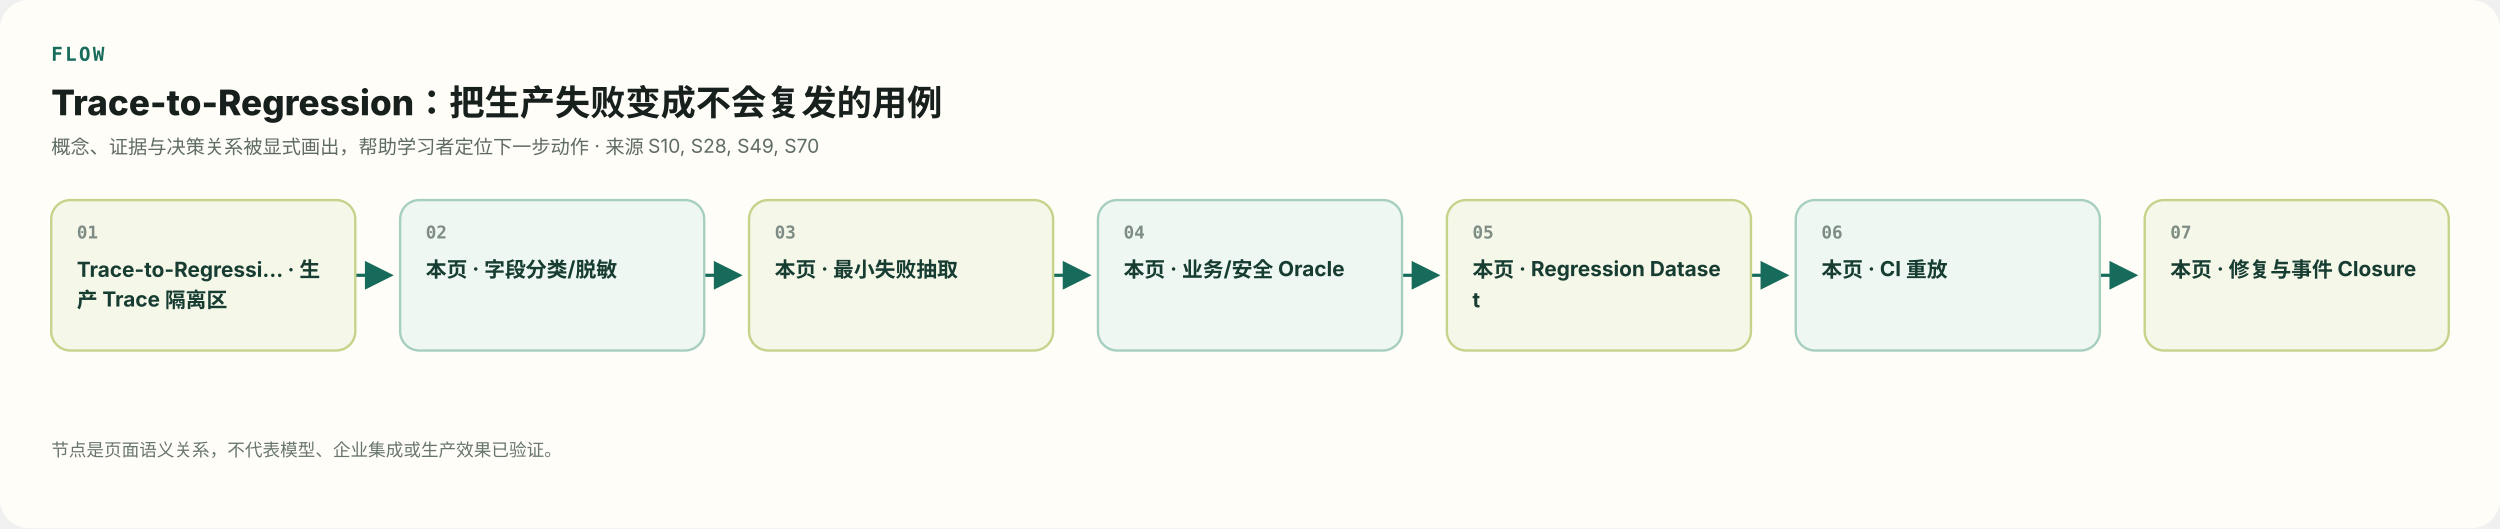
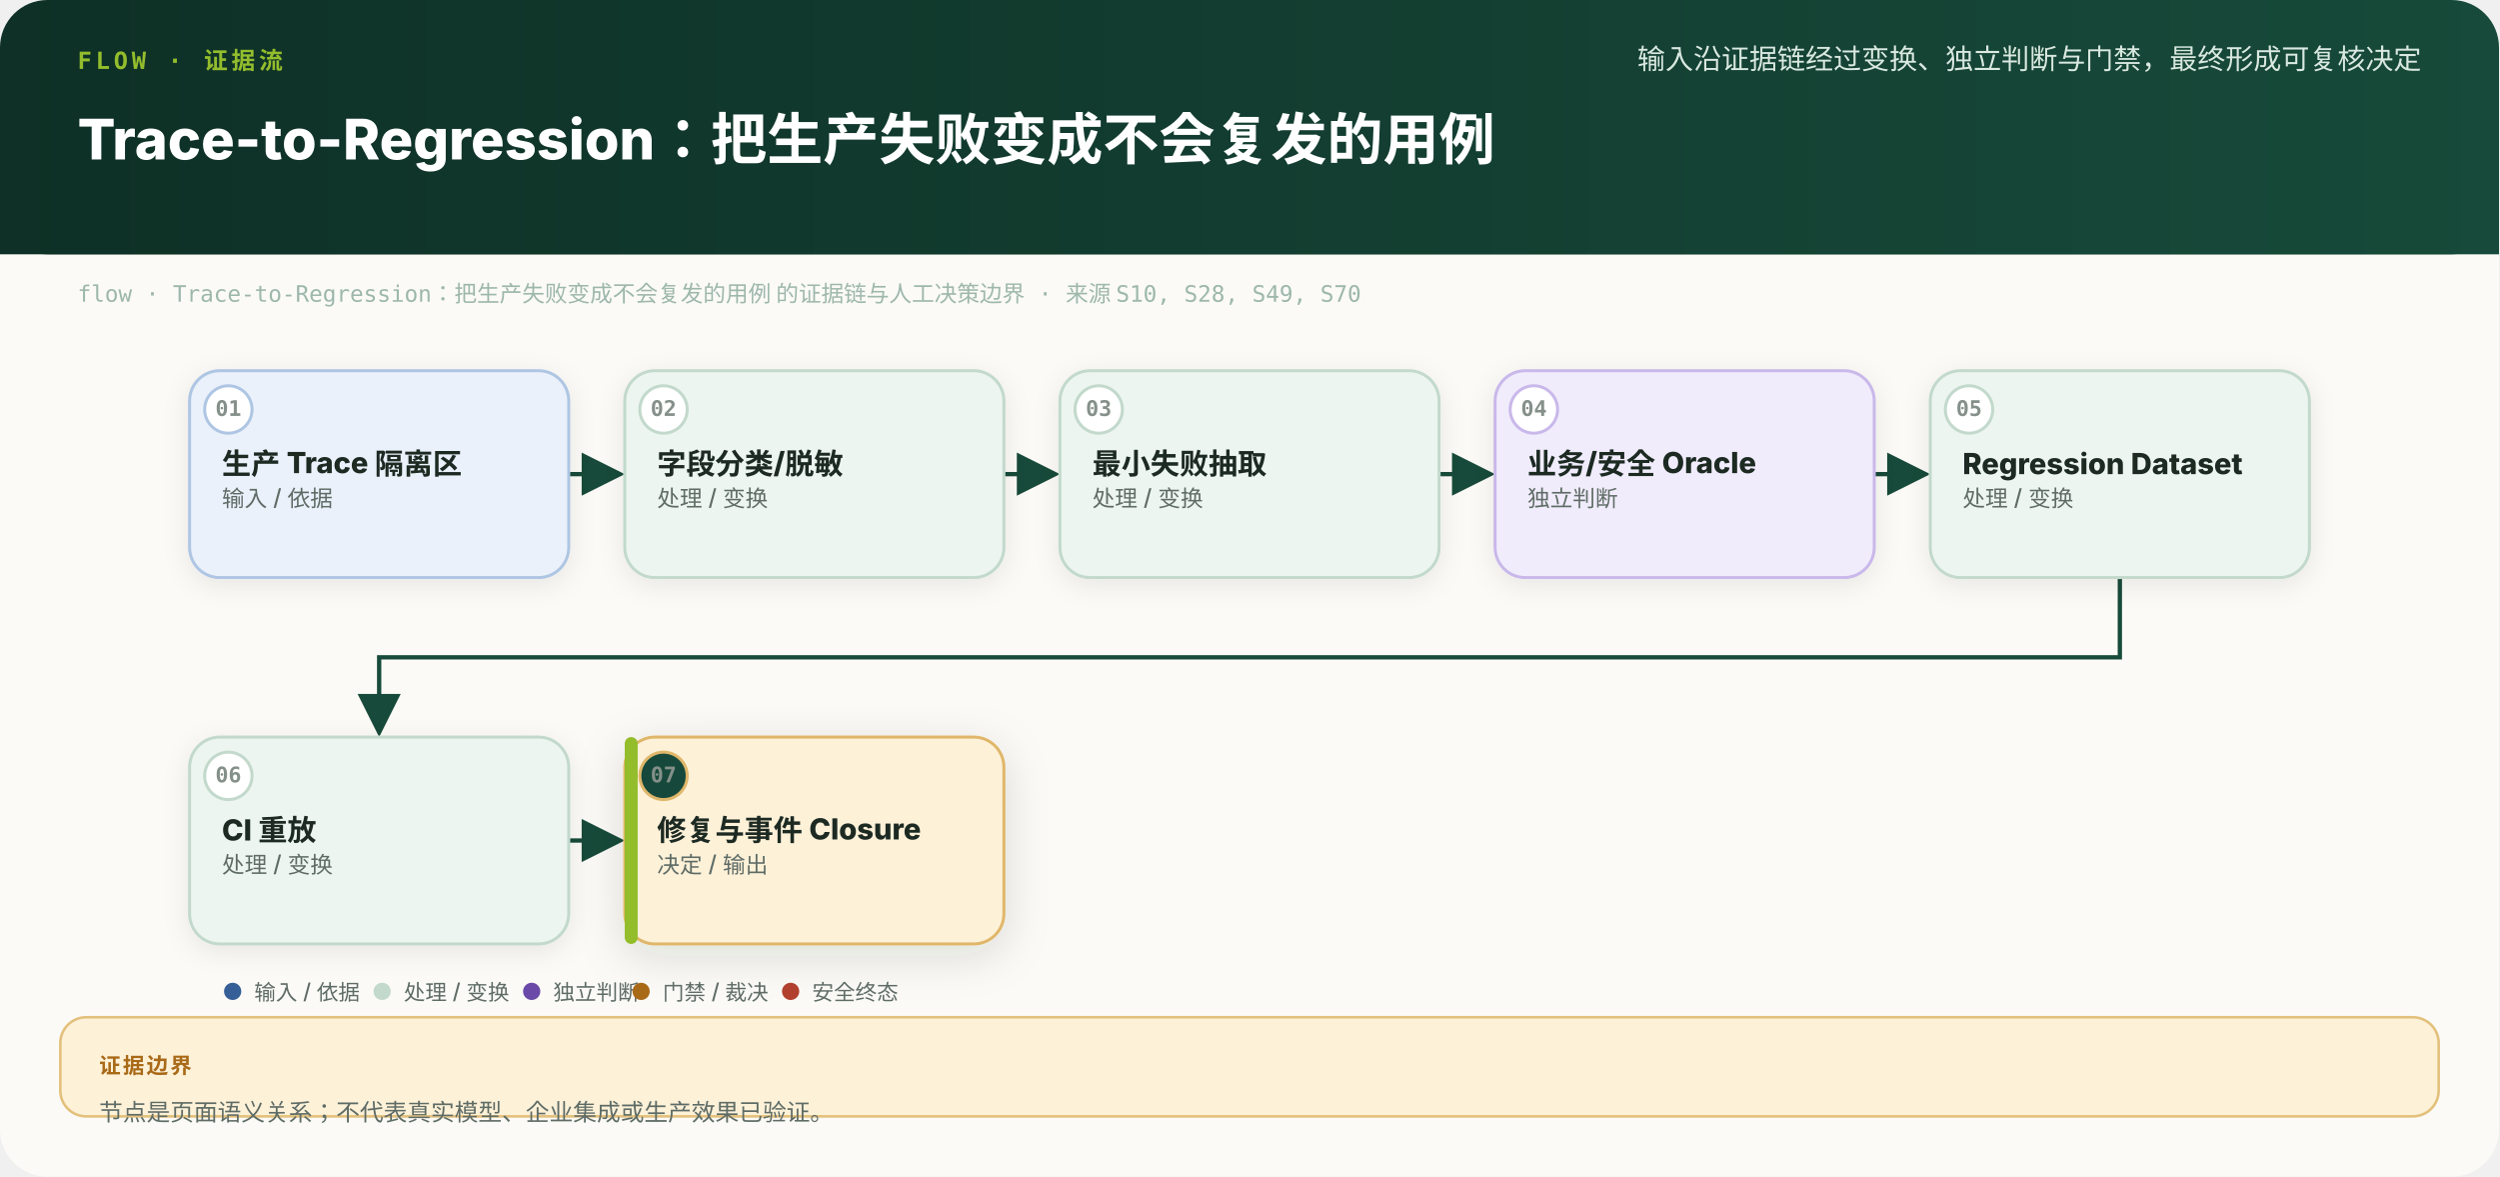
- <svg xmlns="http://www.w3.org/2000/svg" role="img" aria-labelledby="title desc" viewBox="0 0 1562 330" width="1562" height="330">
+ <svg xmlns="http://www.w3.org/2000/svg" role="img" aria-labelledby="title desc" viewBox="0 0 1160 546" width="1160" height="546">
+   <linearGradient id="ds-header-grad" x1="0" y1="0" x2="1" y2="0">
+     <stop offset="0" stop-color="#0e3026" />
+     <stop offset="1" stop-color="#174a3a" />
+   </linearGradient>
  <defs>
-     <marker id="arrow" markerWidth="9" markerHeight="9" refX="7" refY="4.5" orient="auto">
-       <path d="M0,0 L9,4.5 L0,9 z" fill="#176b5b" />
+     <filter id="ds-soft" x="-20%" y="-20%" width="140%" height="150%">
+       <feDropShadow dx="0" dy="3" stdDeviation="6" flood-color="#0e3026" flood-opacity="0.08" />
+     </filter>
+     <filter id="ds-strong" x="-20%" y="-20%" width="140%" height="150%">
+       <feDropShadow dx="0" dy="5" stdDeviation="10" flood-color="#0e3026" flood-opacity="0.13" />
+     </filter>
+     <marker id="ds-arw-forest" markerWidth="10" markerHeight="10" refX="8" refY="5" orient="auto">
+       <path d="M0 0 L10 5 L0 10 z" fill="#174a3a" />
+     </marker>
+     <marker id="ds-arw-amber" markerWidth="10" markerHeight="10" refX="8" refY="5" orient="auto">
+       <path d="M0 0 L10 5 L0 10 z" fill="#a96a18" />
+     </marker>
+     <marker id="ds-arw-red" markerWidth="10" markerHeight="10" refX="8" refY="5" orient="auto">
+       <path d="M0 0 L10 5 L0 10 z" fill="#b2402f" />
+     </marker>
+     <marker id="ds-arw-soft" markerWidth="10" markerHeight="10" refX="8" refY="5" orient="auto">
+       <path d="M0 0 L10 5 L0 10 z" fill="#85908a" />
    </marker>
  </defs>
  <style>
-     .canvas{fill:#fffdf8}.eyebrow{font:700 12px ui-monospace,monospace;letter-spacing:.12em;fill:#176b5b}.title{font:800 22px -apple-system,BlinkMacSystemFont,"PingFang SC",sans-serif;fill:#17201d}.subtitle{font:400 12px -apple-system,BlinkMacSystemFont,"PingFang SC",sans-serif;fill:#5f6b65}.node rect{fill:#eef7f2;stroke:#a7cfc0;stroke-width:1.5}.node:nth-of-type(odd) rect{fill:#f5f7e8;stroke:#c6d38b}.node-index{font:700 11px ui-monospace,monospace;fill:#7d8c84}.node-label{font:700 13px -apple-system,BlinkMacSystemFont,"PingFang SC",sans-serif;fill:#173d32}.arrow{stroke:#176b5b;stroke-width:2;fill:none}.source{font:400 11px ui-monospace,monospace;fill:#68756e}
-   </style>
-   <rect class="canvas" width="100%" height="100%" rx="18" />
-   <text x="32" y="38" class="eyebrow">FLOW</text>
-   <text x="32" y="72" class="title">Trace-to-Regression：把生产失败变成不会复发的用例</text>
-   <text x="32" y="96" class="subtitle">概念、证据与决策关系被显式画出，帮助学习者定位下一步动作 · 来源 S10, S28, S49, S70</text>
-   <path d="M 222 172 L 242 172" class="arrow" marker-end="url(#arrow)" />
-   <path d="M 440 172 L 460 172" class="arrow" marker-end="url(#arrow)" />
-   <path d="M 658 172 L 678 172" class="arrow" marker-end="url(#arrow)" />
-   <path d="M 876 172 L 896 172" class="arrow" marker-end="url(#arrow)" />
-   <path d="M 1094 172 L 1114 172" class="arrow" marker-end="url(#arrow)" />
-   <path d="M 1312 172 L 1332 172" class="arrow" marker-end="url(#arrow)" />
-   <g class="node">
-     <rect x="32" y="125" width="190" height="94" rx="12" />
-     <text x="48" y="149" class="node-index">01</text>
-     <text x="48" y="173" class="node-label">Trace-to-Regressi… · 生</text>
-     <text x="48" y="192" class="node-label">产 Trace 隔离区</text>
+     .ds-bg{fill:#fbfaf6}
+     .ds-header{fill:url(#ds-header-grad)}
+     .ds-eyebrow{font:700 11px ui-monospace,SFMono-Regular,Menlo,Consolas,monospace;letter-spacing:.16em;fill:#93bd2c}
+     .ds-title{font:800 26px -apple-system,BlinkMacSystemFont,"Segoe UI","PingFang SC","Hiragino Sans GB","Microsoft YaHei",sans-serif;fill:#ffffff}
+     .ds-subtitle{font:500 13px -apple-system,BlinkMacSystemFont,"Segoe UI","PingFang SC","Hiragino Sans GB","Microsoft YaHei",sans-serif;fill:#d9e8e0}
+     .ds-source{font:500 10.5px ui-monospace,SFMono-Regular,Menlo,Consolas,monospace;fill:#9db7ab}
+     .ds-section{font:800 11px ui-monospace,SFMono-Regular,Menlo,Consolas,monospace;letter-spacing:.12em;fill:#174a3a}
+     .ds-foot{font:500 11px -apple-system,BlinkMacSystemFont,"Segoe UI","PingFang SC","Hiragino Sans GB","Microsoft YaHei",sans-serif;fill:#5f6c66}
+     .ds-footbadge{font:800 10px ui-monospace,SFMono-Regular,Menlo,Consolas,monospace;letter-spacing:.1em;fill:#a96a18}
+     .ds-node rect{stroke-width:1.4}
+     .ds-node-title{font:800 13.5px -apple-system,BlinkMacSystemFont,"Segoe UI","PingFang SC","Hiragino Sans GB","Microsoft YaHei",sans-serif;fill:#1c2924}
+     .ds-node-detail{font:500 10.5px -apple-system,BlinkMacSystemFont,"Segoe UI","PingFang SC","Hiragino Sans GB","Microsoft YaHei",sans-serif;fill:#5f6c66}
+     .ds-node-index{font:800 10px ui-monospace,SFMono-Regular,Menlo,Consolas,monospace;fill:#85908a}
+     .ds-edge{fill:none;stroke:#174a3a;stroke-width:2}
+     .ds-edge-label{font:600 9.5px -apple-system,BlinkMacSystemFont,"Segoe UI","PingFang SC","Hiragino Sans GB","Microsoft YaHei",sans-serif;fill:#5f6c66;paint-order:stroke;stroke:#fbfaf6;stroke-width:4px}
+     .ds-legend{font:500 10px -apple-system,BlinkMacSystemFont,"Segoe UI","PingFang SC","Hiragino Sans GB","Microsoft YaHei",sans-serif;fill:#5f6c66}
+ </style>
+   <rect class="ds-bg" width="1160" height="546" rx="22" />
+   <rect class="ds-header" x="0" y="0" width="1160" height="118" rx="22" />
+   <rect class="ds-header" x="0" y="96" width="1160" height="22" />
+   <text class="ds-eyebrow" x="36" y="32">FLOW · 证据流</text>
+   <text class="ds-subtitle" x="1124" y="32" text-anchor="end">输入沿证据链经过变换、独立判断与门禁，最终形成可复核决定</text>
+   <text class="ds-title" x="36" y="74">Trace-to-Regression：把生产失败变成不会复发的用例</text>
+   <text class="ds-source" x="36" y="140">flow · Trace-to-Regression：把生产失败变成不会复发的用例 的证据链与人工决策边界 · 来源 S10, S28, S49, S70</text>
+   <path d="M 264 220 L 286 220" fill="none" stroke="#174a3a" stroke-width="2" marker-end="url(#ds-arw-forest)" />
+   <path d="M 466 220 L 488 220" fill="none" stroke="#174a3a" stroke-width="2" marker-end="url(#ds-arw-forest)" />
+   <path d="M 668 220 L 690 220" fill="none" stroke="#174a3a" stroke-width="2" marker-end="url(#ds-arw-forest)" />
+   <path d="M 870 220 L 892 220" fill="none" stroke="#174a3a" stroke-width="2" marker-end="url(#ds-arw-forest)" />
+   <path d="M 984 268 V 305 H 176 V 338" fill="none" stroke="#174a3a" stroke-width="2" marker-end="url(#ds-arw-forest)" />
+   <path d="M 264 390 L 286 390" fill="none" stroke="#174a3a" stroke-width="2" marker-end="url(#ds-arw-forest)" />
+   <g class="ds-node" filter="url(#ds-soft)">
+     <rect x="88" y="172" width="176" height="96" rx="14" fill="#eaf1fa" stroke="#aec6e3" />
+     <circle cx="106" cy="190" r="11" fill="#ffffff" stroke="#aec6e3" stroke-width="1.4" />
+     <text class="ds-node-index" x="106" y="193" text-anchor="middle">01</text>
+     <text class="ds-node-title" x="103" y="220">生产 Trace 隔离区</text>
+     <text class="ds-node-detail" x="103" y="235">输入 / 依据</text>
  </g>
-   <g class="node">
-     <rect x="250" y="125" width="190" height="94" rx="12" />
-     <text x="266" y="149" class="node-index">02</text>
-     <text x="266" y="173" class="node-label">本页 · 字段分类/脱敏</text>
+   <g class="ds-node" filter="url(#ds-soft)">
+     <rect x="290" y="172" width="176" height="96" rx="14" fill="#edf5f0" stroke="#c2d9cc" />
+     <circle cx="308" cy="190" r="11" fill="#ffffff" stroke="#c2d9cc" stroke-width="1.4" />
+     <text class="ds-node-index" x="308" y="193" text-anchor="middle">02</text>
+     <text class="ds-node-title" x="305" y="220">字段分类/脱敏</text>
+     <text class="ds-node-detail" x="305" y="235">处理 / 变换</text>
  </g>
-   <g class="node">
-     <rect x="468" y="125" width="190" height="94" rx="12" />
-     <text x="484" y="149" class="node-index">03</text>
-     <text x="484" y="173" class="node-label">本页 · 最小失败抽取</text>
+   <g class="ds-node" filter="url(#ds-soft)">
+     <rect x="492" y="172" width="176" height="96" rx="14" fill="#edf5f0" stroke="#c2d9cc" />
+     <circle cx="510" cy="190" r="11" fill="#ffffff" stroke="#c2d9cc" stroke-width="1.4" />
+     <text class="ds-node-index" x="510" y="193" text-anchor="middle">03</text>
+     <text class="ds-node-title" x="507" y="220">最小失败抽取</text>
+     <text class="ds-node-detail" x="507" y="235">处理 / 变换</text>
  </g>
-   <g class="node">
-     <rect x="686" y="125" width="190" height="94" rx="12" />
-     <text x="702" y="149" class="node-index">04</text>
-     <text x="702" y="173" class="node-label">本页 · 业务/安全 Oracle</text>
+   <g class="ds-node" filter="url(#ds-soft)">
+     <rect x="694" y="172" width="176" height="96" rx="14" fill="#f0ecfb" stroke="#c9b8ea" />
+     <circle cx="712" cy="190" r="11" fill="#ffffff" stroke="#c9b8ea" stroke-width="1.4" />
+     <text class="ds-node-index" x="712" y="193" text-anchor="middle">04</text>
+     <text class="ds-node-title" x="709" y="220">业务/安全 Oracle</text>
+     <text class="ds-node-detail" x="709" y="235">独立判断</text>
  </g>
-   <g class="node">
-     <rect x="904" y="125" width="190" height="94" rx="12" />
-     <text x="920" y="149" class="node-index">05</text>
-     <text x="920" y="173" class="node-label">本页 · Regression Datase</text>
-     <text x="920" y="192" class="node-label">t</text>
+   <g class="ds-node" filter="url(#ds-soft)">
+     <rect x="896" y="172" width="176" height="96" rx="14" fill="#edf5f0" stroke="#c2d9cc" />
+     <circle cx="914" cy="190" r="11" fill="#ffffff" stroke="#c2d9cc" stroke-width="1.4" />
+     <text class="ds-node-index" x="914" y="193" text-anchor="middle">05</text>
+     <text class="ds-node-title" x="911" y="220">Regression Dataset</text>
+     <text class="ds-node-detail" x="911" y="235">处理 / 变换</text>
  </g>
-   <g class="node">
-     <rect x="1122" y="125" width="190" height="94" rx="12" />
-     <text x="1138" y="149" class="node-index">06</text>
-     <text x="1138" y="173" class="node-label">本页 · CI 重放</text>
+   <g class="ds-node" filter="url(#ds-soft)">
+     <rect x="88" y="342" width="176" height="96" rx="14" fill="#edf5f0" stroke="#c2d9cc" />
+     <circle cx="106" cy="360" r="11" fill="#ffffff" stroke="#c2d9cc" stroke-width="1.4" />
+     <text class="ds-node-index" x="106" y="363" text-anchor="middle">06</text>
+     <text class="ds-node-title" x="103" y="390">CI 重放</text>
+     <text class="ds-node-detail" x="103" y="405">处理 / 变换</text>
  </g>
-   <g class="node">
-     <rect x="1340" y="125" width="190" height="94" rx="12" />
-     <text x="1356" y="149" class="node-index">07</text>
-     <text x="1356" y="173" class="node-label">本页 · 修复与事件 Closure</text>
+   <g class="ds-node" filter="url(#ds-strong)">
+     <rect x="290" y="342" width="176" height="96" rx="14" fill="#fdf1d8" stroke="#e0b76a" stroke-width="2" />
+     <rect x="290" y="342" width="6" height="96" rx="3" fill="#93bd2c" />
+     <circle cx="308" cy="360" r="11" fill="#174a3a" stroke="#e0b76a" stroke-width="1.4" />
+     <text class="ds-node-index" x="308" y="363" text-anchor="middle" fill="#ffffff">07</text>
+     <text class="ds-node-title" x="305" y="390">修复与事件 Closure</text>
+     <text class="ds-node-detail" x="305" y="405">决定 / 输出</text>
  </g>
-   <text x="32" y="285" class="source">节点是页面语义关系，不代表模型、企业集成或生产效果已验证。</text>
+   <circle cx="108" cy="460" r="4" fill="#355f96" />
+   <text class="ds-legend" x="118" y="464">输入 / 依据</text>
+   <circle cx="177.4" cy="460" r="4" fill="#c2d9cc" />
+   <text class="ds-legend" x="187.4" y="464">处理 / 变换</text>
+   <circle cx="246.8" cy="460" r="4" fill="#6a49a8" />
+   <text class="ds-legend" x="256.8" y="464">独立判断</text>
+   <circle cx="297.6" cy="460" r="4" fill="#a96a18" />
+   <text class="ds-legend" x="307.6" y="464">门禁 / 裁决</text>
+   <circle cx="367" cy="460" r="4" fill="#b2402f" />
+   <text class="ds-legend" x="377" y="464">安全终态</text>
+   <rect x="28" y="472" width="1104" height="46" rx="12" fill="#fdf1d8" stroke="#e3c07b" stroke-width="1.2" />
+   <text class="ds-footbadge" x="46" y="498">证据边界</text>
+   <text class="ds-foot" x="46" y="520">节点是页面语义关系；不代表真实模型、企业集成或生产效果已验证。</text>
</svg>
